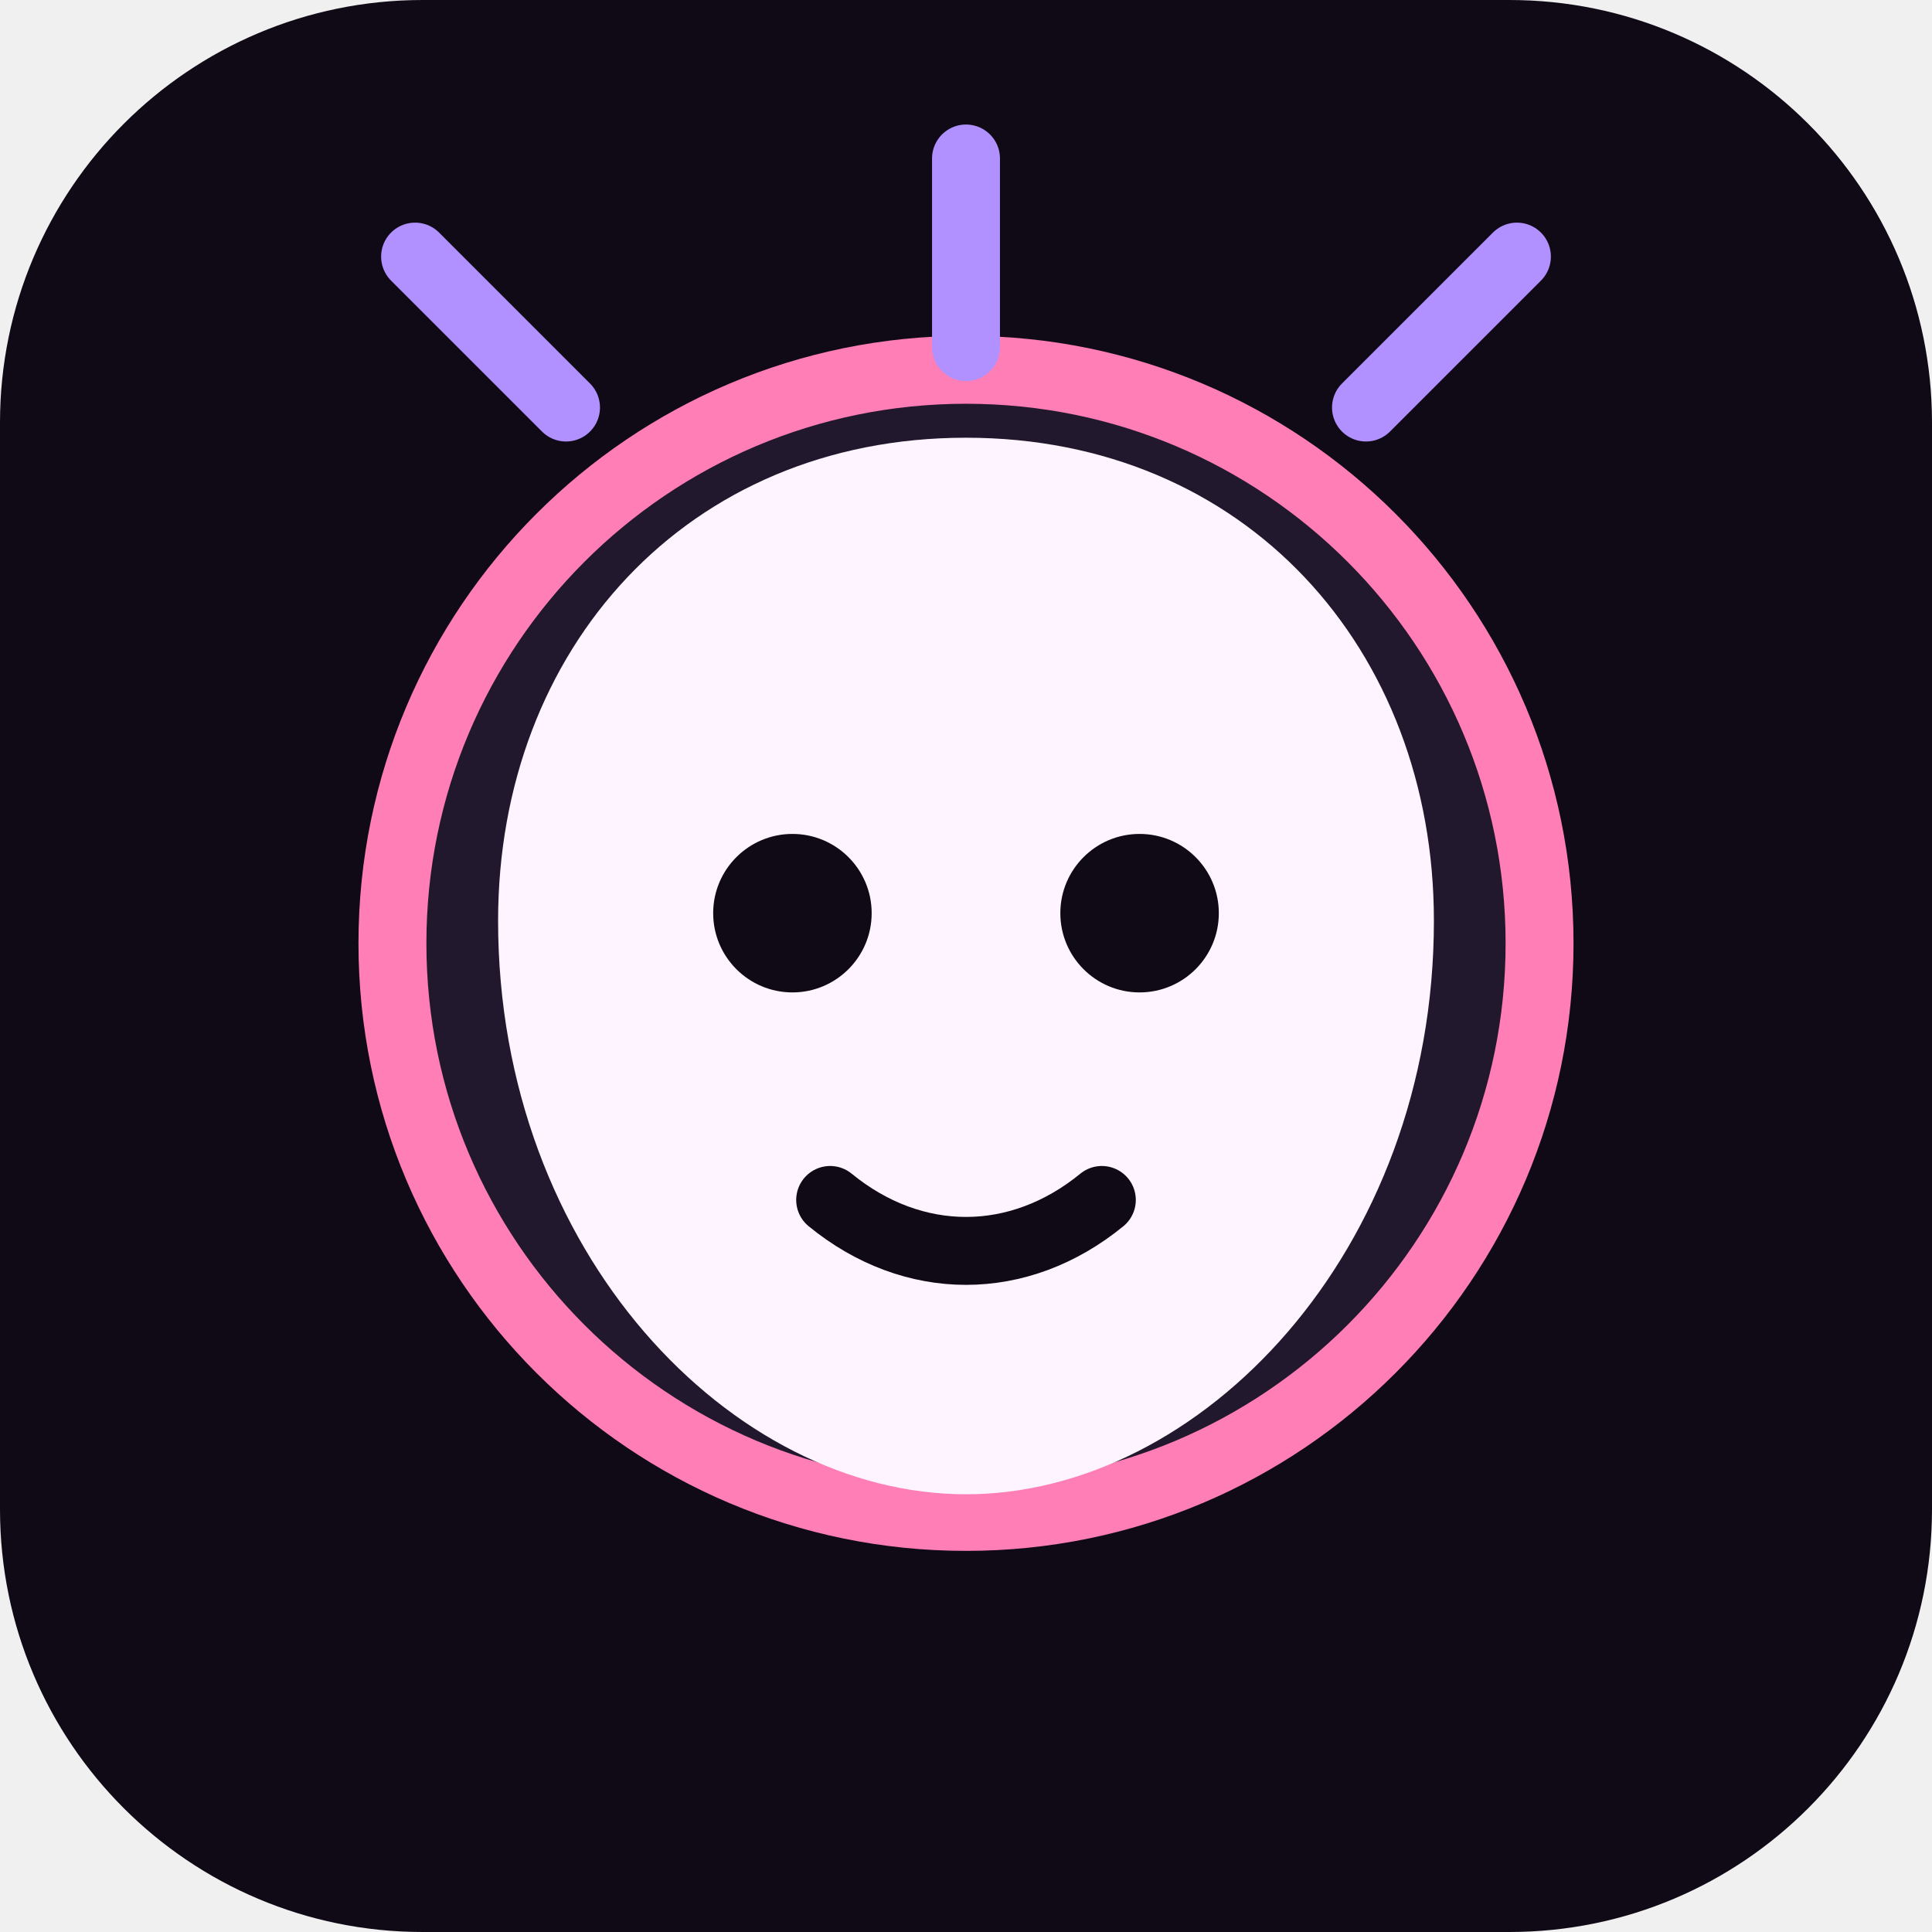
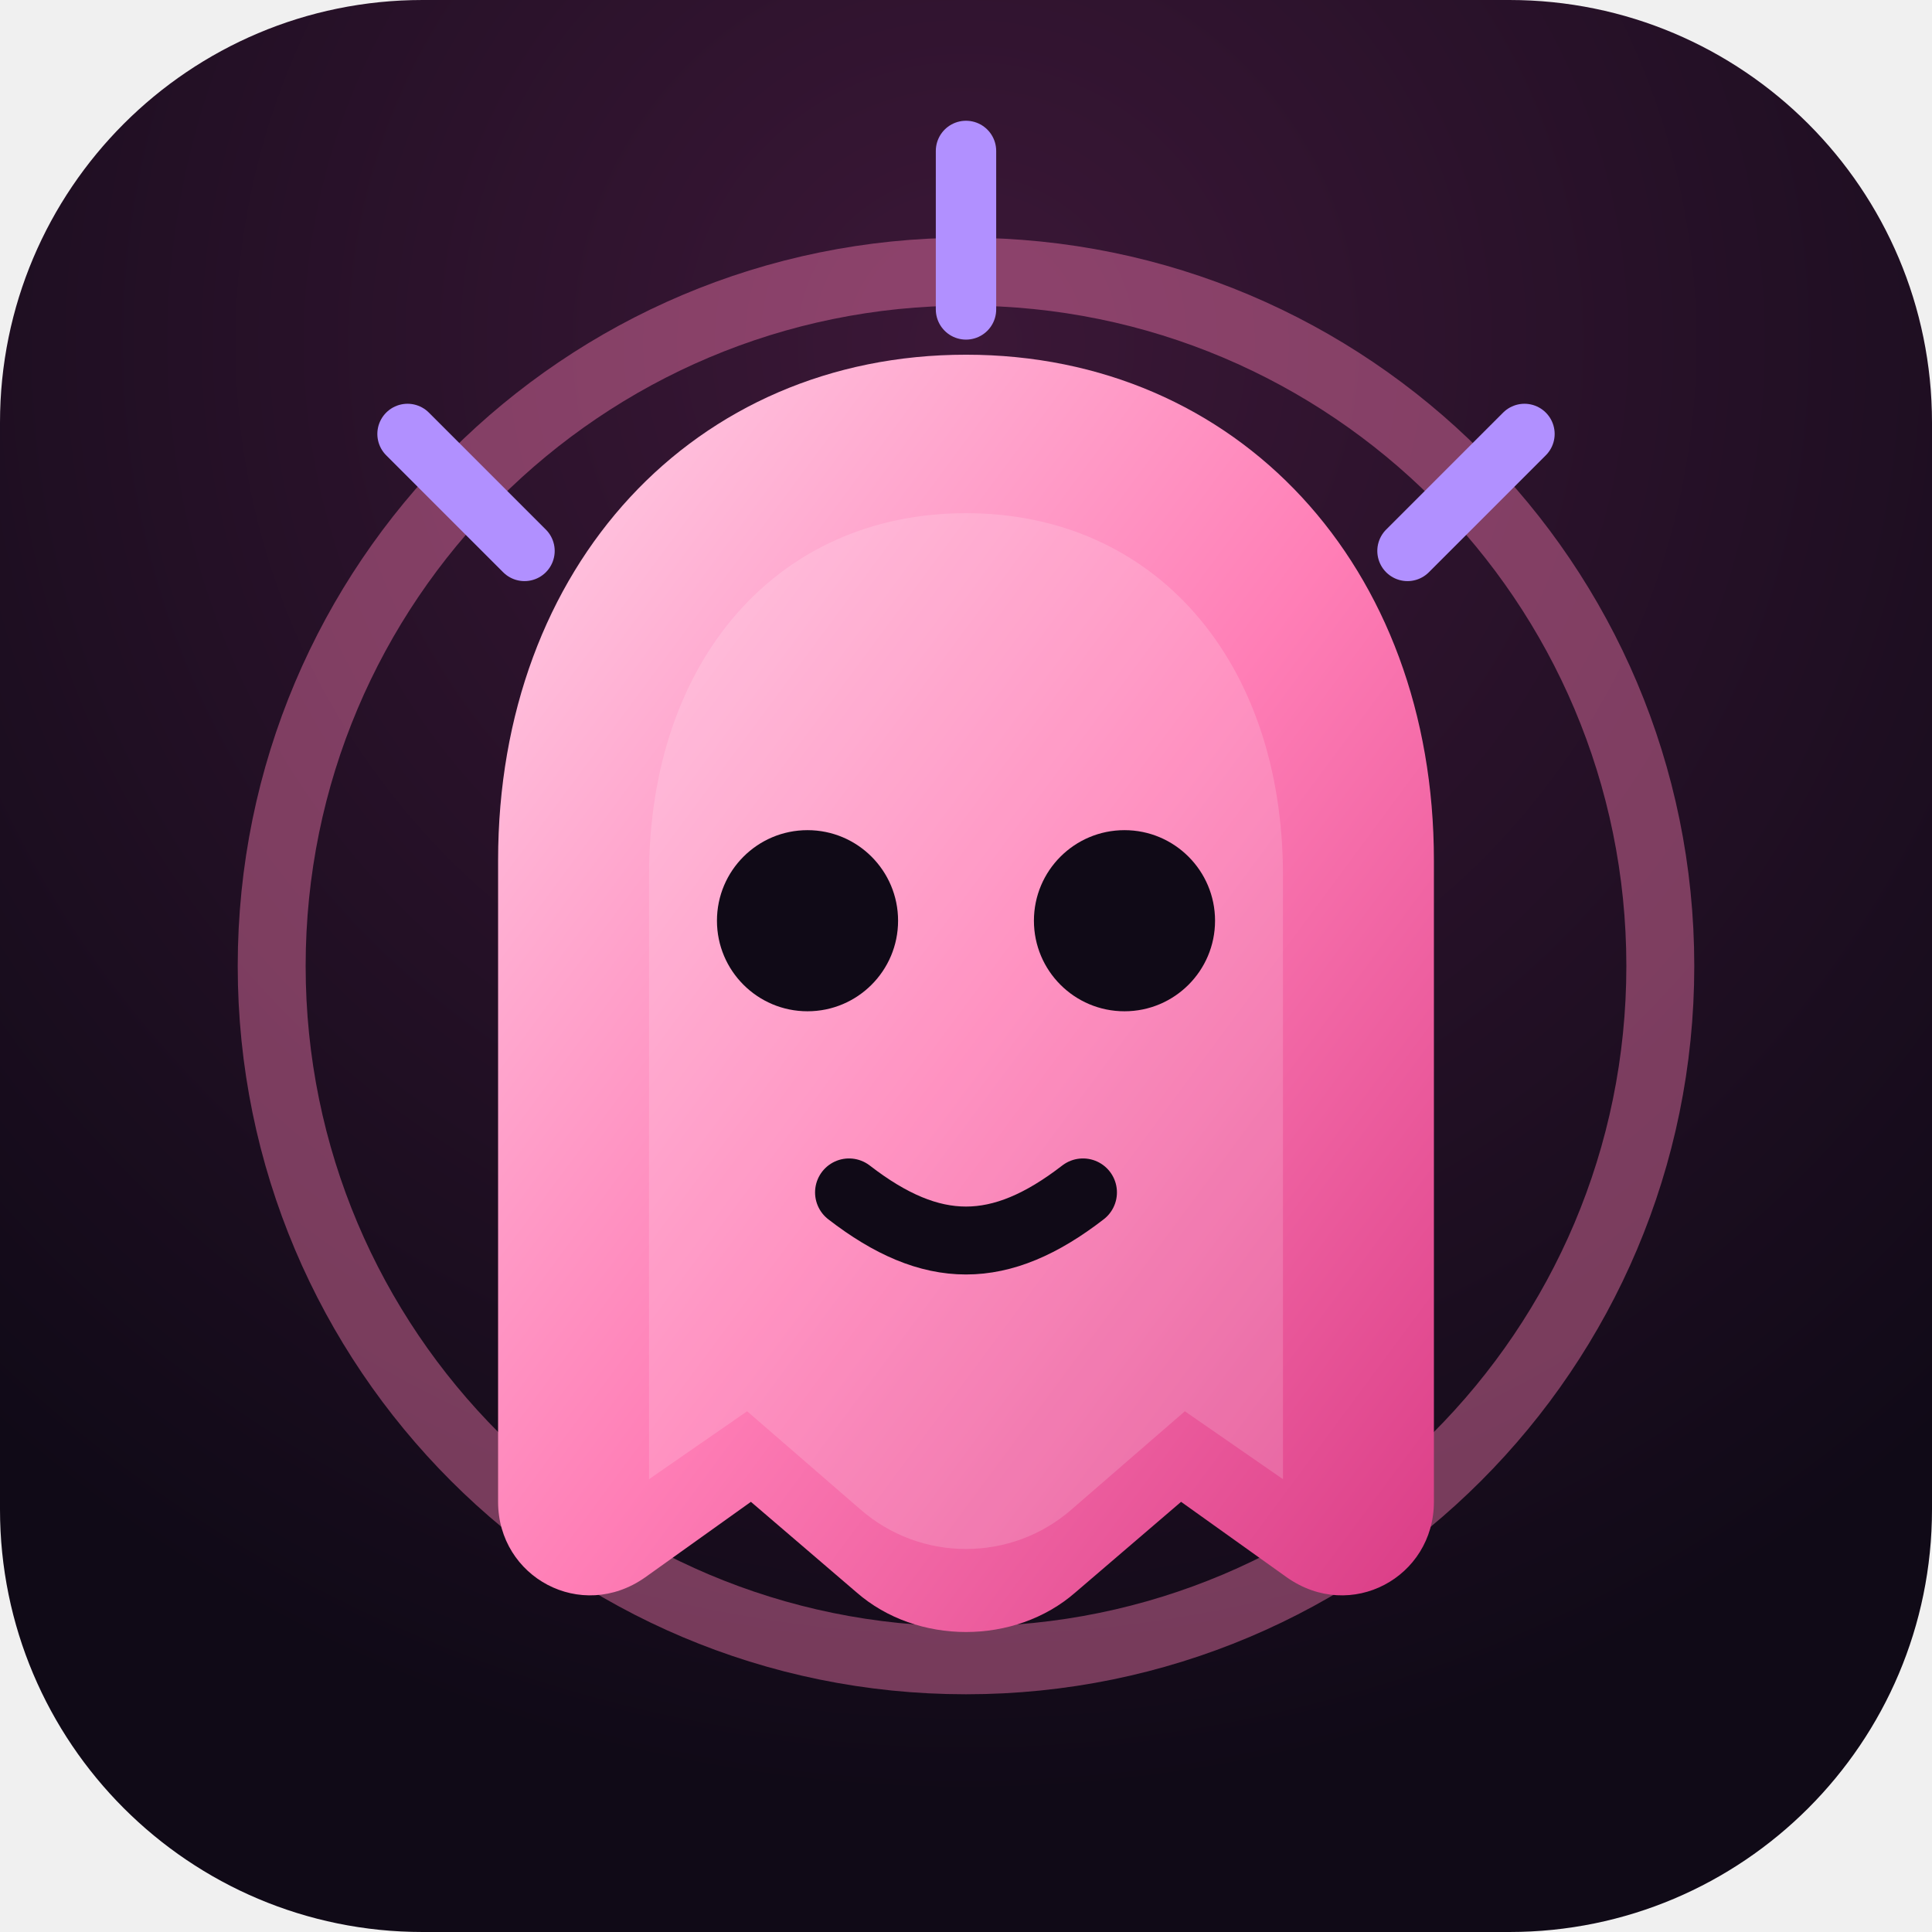
<svg xmlns="http://www.w3.org/2000/svg" viewBox="0 0 512 512">
-   <rect width="512" height="512" rx="112" fill="#100a17" />
-   <circle cx="256" cy="250" r="152" fill="#22182d" stroke="#ff7eb6" stroke-width="18" />
-   <path d="M256 116c74 0 124 56 124 128 0 88-62 152-124 152s-124-64-124-152c0-72 50-128 124-128Z" fill="#fdf4ff" />
-   <circle cx="210" cy="242" r="21" fill="#100a17" />
-   <circle cx="302" cy="242" r="21" fill="#100a17" />
-   <path d="M220 318c22 18 50 18 72 0" fill="none" stroke="#100a17" stroke-width="18" stroke-linecap="round" />
-   <path d="M150 108 110 68M362 108l40-40M256 92V42" stroke="#b190ff" stroke-width="18" stroke-linecap="round" />
+   <defs>
+     <radialGradient id="bg" cx="50%" cy="18%" r="75%">
+       <stop offset="0%" stop-color="#3b1737" />
+       <stop offset="100%" stop-color="#100a17" />
+     </radialGradient>
+     <linearGradient id="ghost" x1="0" y1="0" x2="1" y2="1">
+       <stop offset="0%" stop-color="#ffd2e7" />
+       <stop offset="52%" stop-color="#ff7eb6" />
+       <stop offset="100%" stop-color="#d93b85" />
+     </linearGradient>
+   </defs>
+   <rect width="512" height="512" rx="112" fill="url(#bg)" />
+   <circle cx="256" cy="256" r="184" fill="none" stroke="#ff7eb6" stroke-width="18" opacity=".42" />
+   <path d="M132 398V228c0-78 52-134 124-134s124 56 124 134v170c0 20-22 32-39 20l-28-20-28 24c-16 14-42 14-58 0l-28-24-28 20c-17 12-39 0-39-20Z" fill="url(#ghost)" />
+   <path d="M172 392V232c0-57 34-96 84-96s84 39 84 96v160l-26-18-30 26c-16 14-40 14-56 0l-30-26-26 18Z" fill="#fff" opacity=".16" />
+   <circle cx="214" cy="244" r="24" fill="#100a17" />
+   <circle cx="298" cy="244" r="24" fill="#100a17" />
+   <path d="M225 316c22 17 40 17 62 0" fill="none" stroke="#100a17" stroke-width="18" stroke-linecap="round" />
+   <path d="M139 146l-31-31M373 146l31-31M256 82V40" stroke="#b190ff" stroke-width="16" stroke-linecap="round" />
</svg>
